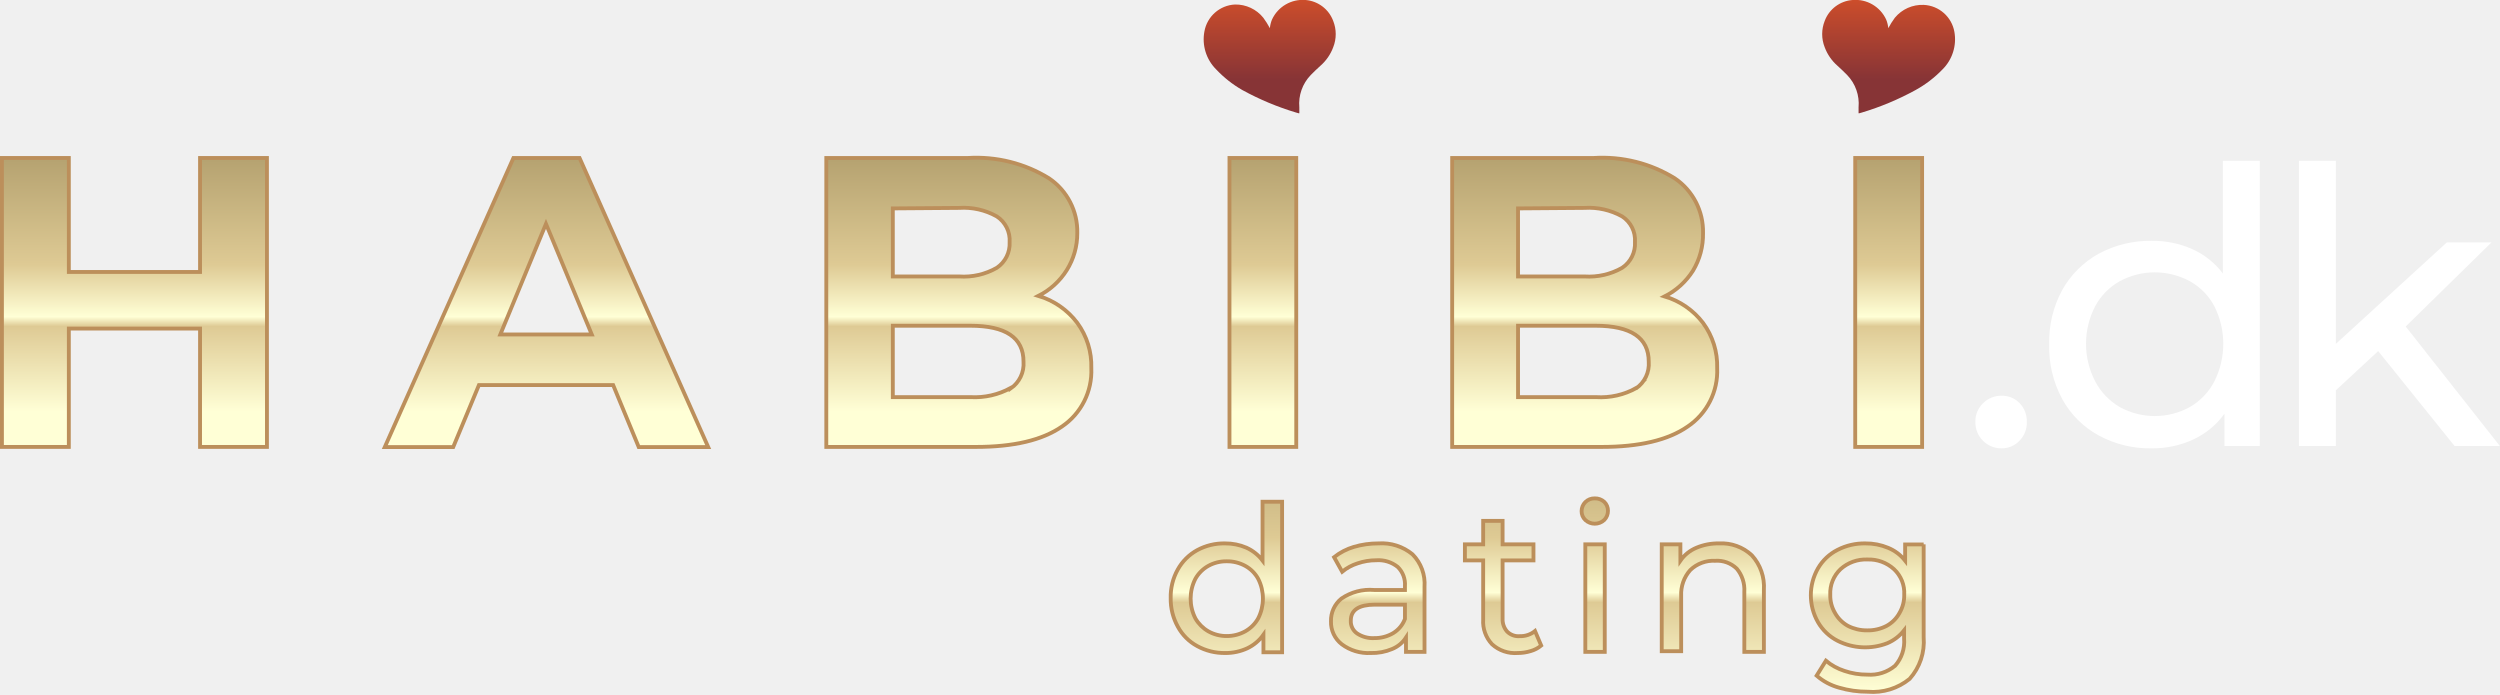
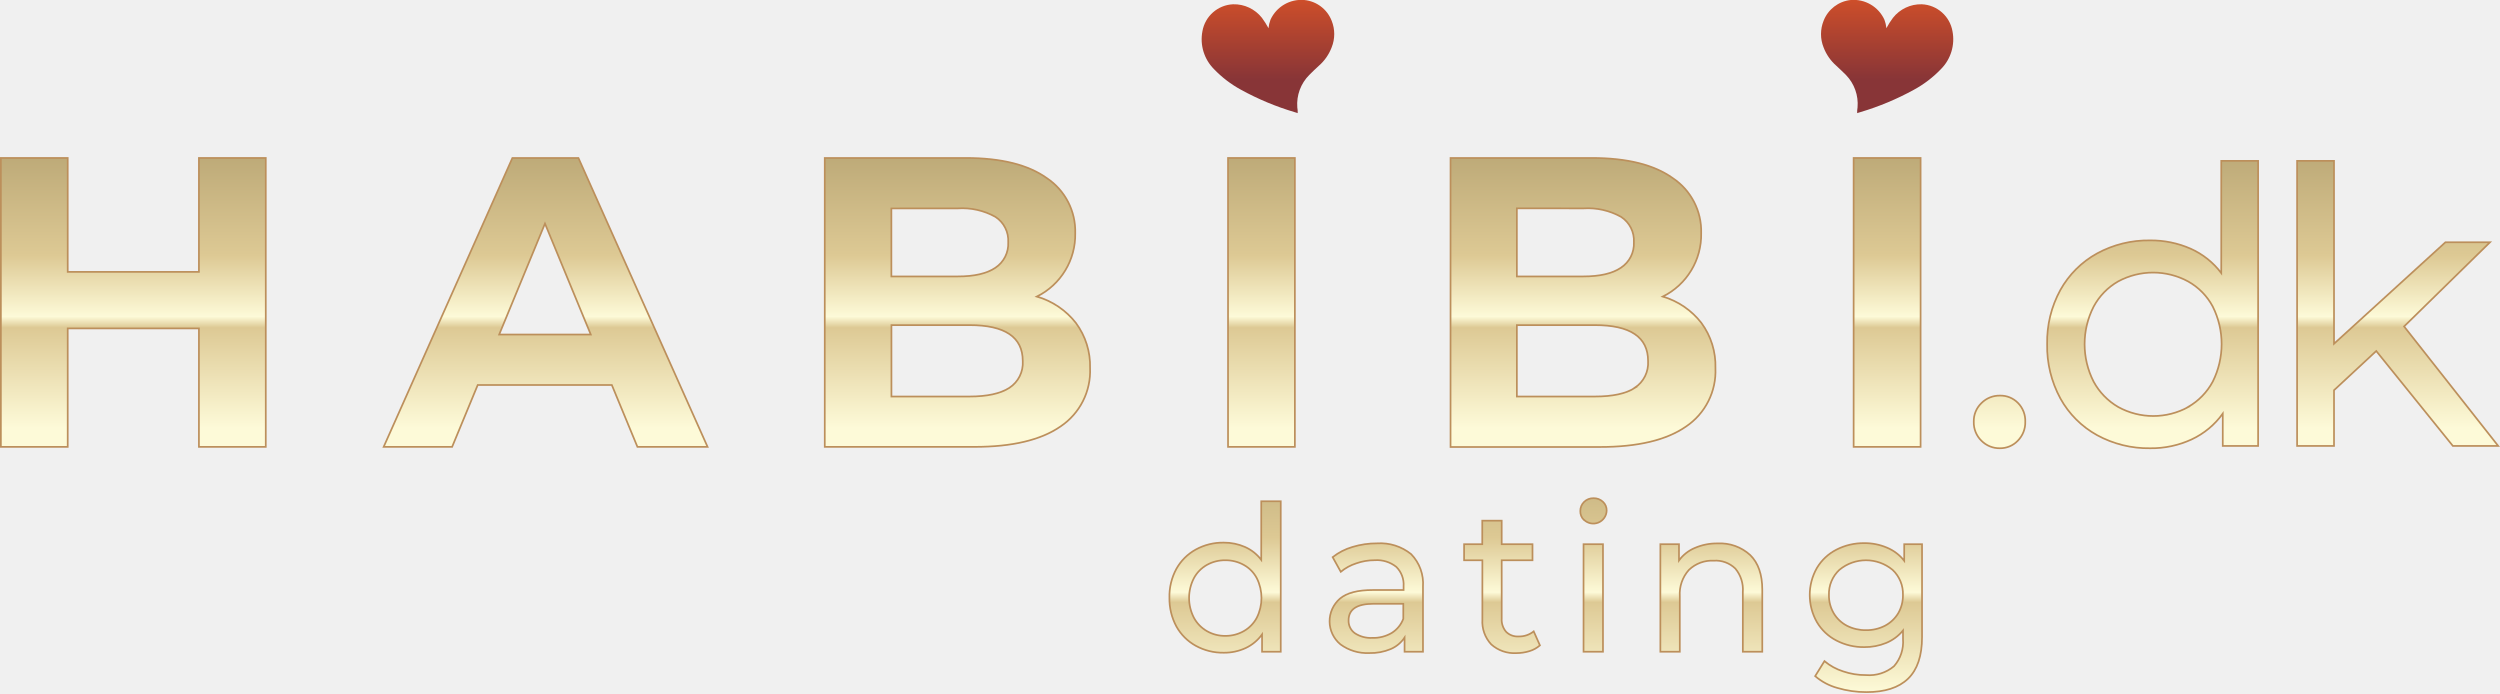
- <svg xmlns="http://www.w3.org/2000/svg" xmlns:xlink="http://www.w3.org/1999/xlink" viewBox="0 0 194.33 53.97">
+ <svg xmlns="http://www.w3.org/2000/svg" xmlns:xlink="http://www.w3.org/1999/xlink" viewBox="0 0 433.46 120.16">
  <defs>
-     <style>.cls-1{fill:#fff;}.cls-10,.cls-11,.cls-12,.cls-13,.cls-2,.cls-3,.cls-4,.cls-5,.cls-6,.cls-7,.cls-8,.cls-9{stroke:#bc8f5b;stroke-miterlimit:10;stroke-width:0.3px;}.cls-2{fill:url(#linear-gradient);}.cls-3{fill:url(#linear-gradient-2);}.cls-4{fill:url(#linear-gradient-3);}.cls-5{fill:url(#linear-gradient-4);}.cls-6{fill:url(#linear-gradient-5);}.cls-7{fill:url(#linear-gradient-6);}.cls-8{fill:url(#linear-gradient-7);}.cls-9{fill:url(#linear-gradient-8);}.cls-10{fill:url(#linear-gradient-9);}.cls-11{fill:url(#linear-gradient-10);}.cls-12{fill:url(#linear-gradient-11);}.cls-13{fill:url(#linear-gradient-12);}.cls-14{fill:url(#linear-gradient-13);}.cls-15{fill:url(#linear-gradient-14);}</style>
-     <linearGradient id="linear-gradient" x1="95.34" y1="-6.74" x2="95.34" y2="31.99" gradientTransform="matrix(1, 0, 0, -1, 0, 52.87)" gradientUnits="userSpaceOnUse">
-       <stop offset="0.15" stop-color="#ffffd6" />
-       <stop offset="0.33" stop-color="#deca94" />
-       <stop offset="0.35" stop-color="#ffffd6" />
-       <stop offset="0.46" stop-color="#deca94" />
-       <stop offset="1" stop-color="#7c6a3e" />
+     <style>.cls-1,.cls-10,.cls-11,.cls-12,.cls-13,.cls-14,.cls-15,.cls-2,.cls-3,.cls-4,.cls-5,.cls-6,.cls-7,.cls-8,.cls-9{stroke:#bc8f5b;stroke-miterlimit:10;stroke-width:0.3px;}.cls-1{fill:url(#linear-gradient);}.cls-2{fill:url(#linear-gradient-2);}.cls-3{fill:url(#linear-gradient-3);}.cls-4{fill:url(#linear-gradient-4);}.cls-5{fill:url(#linear-gradient-5);}.cls-6{fill:url(#linear-gradient-6);}.cls-7{fill:url(#linear-gradient-7);}.cls-8{fill:url(#linear-gradient-8);}.cls-9{fill:url(#linear-gradient-9);}.cls-10{fill:url(#linear-gradient-10);}.cls-11{fill:url(#linear-gradient-11);}.cls-12{fill:url(#linear-gradient-12);}.cls-13{fill:url(#linear-gradient-13);}.cls-14{fill:url(#linear-gradient-14);}.cls-15{fill:url(#linear-gradient-15);}.cls-16{fill:url(#linear-gradient-16);}.cls-17{fill:url(#linear-gradient-17);}</style>
+     <linearGradient id="linear-gradient" x1="346.68" y1="214.56" x2="346.68" y2="310.9" gradientTransform="matrix(1, 0, 0, -1, 0, 303.17)" gradientUnits="userSpaceOnUse">
+       <stop offset="0.15" stop-color="#fdfad8" />
+       <stop offset="0.33" stop-color="#ddc994" />
+       <stop offset="0.35" stop-color="#fdfad8" />
+       <stop offset="0.46" stop-color="#ddc994" />
+       <stop offset="1" stop-color="#7d6b3f" />
    </linearGradient>
-     <linearGradient id="linear-gradient-2" x1="107.09" y1="-6.74" x2="107.09" y2="31.99" xlink:href="#linear-gradient" />
-     <linearGradient id="linear-gradient-3" x1="116.86" y1="-6.74" x2="116.86" y2="31.99" xlink:href="#linear-gradient" />
-     <linearGradient id="linear-gradient-4" x1="123.96" y1="-6.74" x2="123.96" y2="31.99" xlink:href="#linear-gradient" />
-     <linearGradient id="linear-gradient-5" x1="133.14" y1="-6.74" x2="133.14" y2="31.99" xlink:href="#linear-gradient" />
-     <linearGradient id="linear-gradient-6" x1="145.14" y1="-6.74" x2="145.14" y2="31.99" xlink:href="#linear-gradient" />
-     <linearGradient id="linear-gradient-7" x1="10.45" y1="15.35" x2="10.45" y2="52.18" xlink:href="#linear-gradient" />
-     <linearGradient id="linear-gradient-8" x1="42.51" y1="15.35" x2="42.51" y2="52.18" xlink:href="#linear-gradient" />
-     <linearGradient id="linear-gradient-9" x1="74.53" y1="15.35" x2="74.53" y2="52.18" xlink:href="#linear-gradient" />
-     <linearGradient id="linear-gradient-10" x1="98.16" y1="15.35" x2="98.16" y2="52.18" xlink:href="#linear-gradient" />
-     <linearGradient id="linear-gradient-11" x1="123.18" y1="15.35" x2="123.18" y2="52.18" xlink:href="#linear-gradient" />
-     <linearGradient id="linear-gradient-12" x1="146.81" y1="15.35" x2="146.81" y2="52.18" xlink:href="#linear-gradient" />
-     <linearGradient id="linear-gradient-13" x1="98.66" y1="44.07" x2="98.66" y2="52.87" gradientTransform="matrix(1, 0, 0, -1, 0, 52.87)" gradientUnits="userSpaceOnUse">
-       <stop offset="0.3" stop-color="#873436" />
-       <stop offset="1" stop-color="#cc4d2b" />
+     <linearGradient id="linear-gradient-2" x1="373.23" y1="214.56" x2="373.23" y2="310.9" xlink:href="#linear-gradient" />
+     <linearGradient id="linear-gradient-3" x1="415.73" y1="214.56" x2="415.73" y2="310.9" xlink:href="#linear-gradient" />
+     <linearGradient id="linear-gradient-4" x1="212.41" y1="170.24" x2="212.41" y2="256.61" xlink:href="#linear-gradient" />
+     <linearGradient id="linear-gradient-5" x1="238.62" y1="170.24" x2="238.62" y2="256.61" xlink:href="#linear-gradient" />
+     <linearGradient id="linear-gradient-6" x1="260.4" y1="170.24" x2="260.4" y2="256.61" xlink:href="#linear-gradient" />
+     <linearGradient id="linear-gradient-7" x1="276.25" y1="170.24" x2="276.25" y2="256.61" xlink:href="#linear-gradient" />
+     <linearGradient id="linear-gradient-8" x1="296.71" y1="170.24" x2="296.71" y2="256.61" xlink:href="#linear-gradient" />
+     <linearGradient id="linear-gradient-9" x1="323.47" y1="170.24" x2="323.47" y2="256.61" xlink:href="#linear-gradient" />
+     <linearGradient id="linear-gradient-10" x1="23.12" y1="214.56" x2="23.12" y2="310.9" xlink:href="#linear-gradient" />
+     <linearGradient id="linear-gradient-11" x1="94.6" y1="214.56" x2="94.6" y2="310.9" xlink:href="#linear-gradient" />
+     <linearGradient id="linear-gradient-12" x1="166.01" y1="214.56" x2="166.01" y2="310.9" xlink:href="#linear-gradient" />
+     <linearGradient id="linear-gradient-13" x1="218.71" y1="214.56" x2="218.71" y2="310.9" xlink:href="#linear-gradient" />
+     <linearGradient id="linear-gradient-14" x1="274.49" y1="214.56" x2="274.49" y2="310.9" xlink:href="#linear-gradient" />
+     <linearGradient id="linear-gradient-15" x1="327.19" y1="214.56" x2="327.19" y2="310.9" xlink:href="#linear-gradient" />
+     <linearGradient id="linear-gradient-16" x1="219.82" y1="283.54" x2="219.82" y2="303.17" gradientTransform="matrix(1, 0, 0, -1, 0, 303.17)" gradientUnits="userSpaceOnUse">
+       <stop offset="0.3" stop-color="#883537" />
+       <stop offset="1" stop-color="#cd4e2a" />
    </linearGradient>
-     <linearGradient id="linear-gradient-14" x1="146.81" y1="44.07" x2="146.81" y2="52.87" xlink:href="#linear-gradient-13" />
+     <linearGradient id="linear-gradient-17" x1="327.19" y1="283.54" x2="327.19" y2="303.17" xlink:href="#linear-gradient-16" />
  </defs>
  <g id="Layer_2" data-name="Layer 2">
    <g id="Layer_1-2" data-name="Layer 1">
-       <path class="cls-1" d="M154.15,34.27a2,2,0,0,1-.6-1.48,1.94,1.94,0,0,1,.6-1.45,2,2,0,0,1,1.43-.58,1.88,1.88,0,0,1,1.4.57,2,2,0,0,1,.57,1.46,2,2,0,0,1-.58,1.48,1.89,1.89,0,0,1-1.39.58A2,2,0,0,1,154.15,34.27Z" />
-       <path class="cls-1" d="M175.66,12.5V34.67h-2.75V32.16a6.17,6.17,0,0,1-2.42,2,7.48,7.48,0,0,1-3.23.69,8.28,8.28,0,0,1-4.12-1A7.11,7.11,0,0,1,160.29,31a8.44,8.44,0,0,1-1-4.23,8.39,8.39,0,0,1,1-4.21,7.27,7.27,0,0,1,2.85-2.84,8.38,8.38,0,0,1,4.12-1,7.57,7.57,0,0,1,3.14.64,6.14,6.14,0,0,1,2.39,1.9V12.5Zm-5.44,19.14a4.9,4.9,0,0,0,1.91-2,6.5,6.5,0,0,0,0-5.83,4.78,4.78,0,0,0-1.91-1.95,5.73,5.73,0,0,0-5.45,0,4.85,4.85,0,0,0-1.91,1.95,6.34,6.34,0,0,0,0,5.83,5,5,0,0,0,1.91,2,5.65,5.65,0,0,0,5.45,0Z" />
-       <path class="cls-1" d="M184.86,27.29l-3.29,3.05v4.33H178.7V12.5h2.87V26.73l8.63-7.89h3.47L187,25.38l7.32,9.29H190.8Z" />
-       <path class="cls-2" d="M99.66,39v11.7H98.21V49.34a3.26,3.26,0,0,1-1.27,1.06,4,4,0,0,1-1.7.36,4.38,4.38,0,0,1-2.18-.54,3.73,3.73,0,0,1-1.5-1.5A4.42,4.42,0,0,1,91,46.49a4.35,4.35,0,0,1,.55-2.22,3.86,3.86,0,0,1,1.5-1.5,4.37,4.37,0,0,1,2.18-.53,4.09,4.09,0,0,1,1.65.33,3.25,3.25,0,0,1,1.26,1V39ZM96.8,49.07a2.63,2.63,0,0,0,1-1,3.39,3.39,0,0,0,0-3.08,2.54,2.54,0,0,0-1-1,2.93,2.93,0,0,0-1.44-.36,2.88,2.88,0,0,0-1.44.36,2.63,2.63,0,0,0-1,1,3.39,3.39,0,0,0,0,3.08,2.73,2.73,0,0,0,1,1,2.88,2.88,0,0,0,1.44.37A2.94,2.94,0,0,0,96.8,49.07Z" />
-       <path class="cls-3" d="M109.8,43.09a3.25,3.25,0,0,1,.93,2.53v5.05h-1.44V49.56a2.33,2.33,0,0,1-1.08.89,4,4,0,0,1-1.66.31,3.45,3.45,0,0,1-2.25-.68,2.17,2.17,0,0,1-.84-1.78,2.19,2.19,0,0,1,.81-1.77,3.91,3.91,0,0,1,2.55-.67h2.39v-.3a1.9,1.9,0,0,0-.56-1.49,2.39,2.39,0,0,0-1.67-.52,4.45,4.45,0,0,0-1.45.24,3.61,3.61,0,0,0-1.2.65l-.63-1.13a4.59,4.59,0,0,1,1.54-.8,6.63,6.63,0,0,1,1.91-.27A3.75,3.75,0,0,1,109.8,43.09Zm-1.5,6.12a2.2,2.2,0,0,0,.91-1.1V47h-2.33Q105,47,105,48.24a1.15,1.15,0,0,0,.49,1,2.21,2.21,0,0,0,1.35.36A2.79,2.79,0,0,0,108.3,49.21Z" />
-       <path class="cls-4" d="M119.8,50.18a2.21,2.21,0,0,1-.82.43,3.37,3.37,0,0,1-1,.15,2.66,2.66,0,0,1-2-.68,2.57,2.57,0,0,1-.69-1.93V43.56h-1.42V42.31h1.42V40.49h1.51v1.82h2.4v1.25h-2.4v4.52a1.43,1.43,0,0,0,.34,1,1.24,1.24,0,0,0,1,.37,1.79,1.79,0,0,0,1.18-.4Z" />
-       <path class="cls-5" d="M123.23,40.42a.94.94,0,0,1-.29-.69,1,1,0,0,1,.29-.7,1,1,0,0,1,.73-.29,1.05,1.05,0,0,1,.74.27.94.94,0,0,1,.29.69,1,1,0,0,1-.29.72,1.08,1.08,0,0,1-1.47,0Zm0,1.89h1.51v8.36h-1.51Z" />
-       <path class="cls-6" d="M136.17,43.16a3.63,3.63,0,0,1,.94,2.7v4.81h-1.52V46A2.56,2.56,0,0,0,135,44.2a2.2,2.2,0,0,0-1.67-.61,2.6,2.6,0,0,0-1.94.72,2.81,2.81,0,0,0-.71,2v4.31h-1.51V42.31h1.45v1.27a2.86,2.86,0,0,1,1.24-1,4.33,4.33,0,0,1,1.77-.34A3.44,3.44,0,0,1,136.17,43.16Z" />
-       <path class="cls-7" d="M149.53,42.31v7.22a4.34,4.34,0,0,1-1.09,3.24,4.52,4.52,0,0,1-3.25,1,7.89,7.89,0,0,1-2.25-.32,4.46,4.46,0,0,1-1.73-.93l.72-1.16a4.33,4.33,0,0,0,1.44.79,5.4,5.4,0,0,0,1.78.29,3,3,0,0,0,2.16-.69,2.84,2.84,0,0,0,.7-2.11V49a3.33,3.33,0,0,1-1.31,1,4.76,4.76,0,0,1-3.86-.19,3.7,3.7,0,0,1-1.52-1.44,4.22,4.22,0,0,1,0-4.2,3.68,3.68,0,0,1,1.52-1.43,4.55,4.55,0,0,1,2.16-.5,4.45,4.45,0,0,1,1.76.34,3.24,3.24,0,0,1,1.33,1V42.32h1.44Zm-2.88,6.34a2.51,2.51,0,0,0,1-1,2.7,2.7,0,0,0,.37-1.41,2.53,2.53,0,0,0-.8-2,2.9,2.9,0,0,0-2.06-.75,2.94,2.94,0,0,0-2.09.75,2.57,2.57,0,0,0-.8,2,2.65,2.65,0,0,0,.37,1.41,2.57,2.57,0,0,0,1,1,3.18,3.18,0,0,0,1.49.35A3.14,3.14,0,0,0,146.65,48.65Z" />
-       <path class="cls-8" d="M20.75,12.28V34.74h-5.2v-9.2H5.35v9.2H.15V12.28h5.2v8.86h10.2V12.28Z" />
-       <path class="cls-9" d="M47.66,29.93H37.23l-2,4.82H29.91l10-22.47h5.14l10,22.47H49.65ZM46,26l-3.56-8.6L38.89,26Z" />
-       <path class="cls-10" d="M83.74,25.1a5.64,5.64,0,0,1,1.09,3.52,5.2,5.2,0,0,1-2.29,4.54c-1.53,1.06-3.76,1.58-6.69,1.58H64.23V12.28h11a10.75,10.75,0,0,1,6.31,1.58,5,5,0,0,1,2.2,4.26A5.39,5.39,0,0,1,82.92,21a5.54,5.54,0,0,1-2.2,2A5.88,5.88,0,0,1,83.74,25.1ZM69.4,16.2v5.29h5.16a5.19,5.19,0,0,0,2.92-.67,2.26,2.26,0,0,0,1-2,2.21,2.21,0,0,0-1-2,5.28,5.28,0,0,0-2.92-.66Zm9.16,14a2.33,2.33,0,0,0,1-2.09q0-2.79-4.14-2.79H69.4v5.55h6.06A5.78,5.78,0,0,0,78.56,30.16Z" />
-       <path class="cls-11" d="M95.57,12.28h5.19V34.74H95.57Z" />
-       <path class="cls-12" d="M132.38,25.1a5.64,5.64,0,0,1,1.1,3.52,5.2,5.2,0,0,1-2.3,4.54c-1.53,1.06-3.76,1.58-6.69,1.58H112.88V12.28h11a10.69,10.69,0,0,1,6.3,1.58,5,5,0,0,1,2.2,4.26,5.47,5.47,0,0,1-.78,2.92,5.61,5.61,0,0,1-2.2,2A5.85,5.85,0,0,1,132.38,25.1ZM118,16.2v5.29h5.17a5.23,5.23,0,0,0,2.92-.67,2.25,2.25,0,0,0,1-2,2.2,2.2,0,0,0-1-2,5.33,5.33,0,0,0-2.92-.66Zm9.16,14a2.31,2.31,0,0,0,1-2.09c0-1.86-1.39-2.79-4.14-2.79H118v5.55h6.07A5.72,5.72,0,0,0,127.2,30.16Z" />
-       <path class="cls-13" d="M144.21,12.28h5.2V34.74h-5.2Z" />
-       <path class="cls-14" d="M101,8.8l0-.45a3.21,3.21,0,0,1,.89-2.52c.24-.25.49-.48.74-.71a3.54,3.54,0,0,0,1-1.44,2.77,2.77,0,0,0,0-2.06A2.51,2.51,0,0,0,101.49,0a2.63,2.63,0,0,0-2.62,1.53,2.35,2.35,0,0,0-.16.66,6.62,6.62,0,0,0-.51-.81A2.76,2.76,0,0,0,96,.35a2.54,2.54,0,0,0-2.38,2.1,3.3,3.3,0,0,0,.91,2.94A8.8,8.8,0,0,0,96.57,7a21.6,21.6,0,0,0,4.18,1.75l.22.06Z" />
-       <path class="cls-15" d="M144.47,8.8l0-.45a3.21,3.21,0,0,0-.89-2.52c-.24-.25-.49-.48-.74-.71a3.54,3.54,0,0,1-1-1.44,2.77,2.77,0,0,1,0-2.06A2.51,2.51,0,0,1,144,0a2.63,2.63,0,0,1,2.62,1.53,2.35,2.35,0,0,1,.16.66,6.62,6.62,0,0,1,.51-.81,2.76,2.76,0,0,1,2.25-1,2.54,2.54,0,0,1,2.38,2.1A3.3,3.3,0,0,1,151,5.39,8.8,8.8,0,0,1,148.9,7a21.6,21.6,0,0,1-4.18,1.75l-.22.06Z" />
+       <path class="cls-1" d="M343.55,76.42a4.42,4.42,0,0,1-1.33-3.3,4.32,4.32,0,0,1,1.33-3.23,4.42,4.42,0,0,1,3.2-1.3,4.23,4.23,0,0,1,3.13,1.27,4.42,4.42,0,0,1,1.27,3.26,4.51,4.51,0,0,1-1.3,3.3,4.22,4.22,0,0,1-3.1,1.3A4.4,4.4,0,0,1,343.55,76.42Z" />
+       <path class="cls-2" d="M391.52,27.89V77.32h-6.13v-5.6a13.86,13.86,0,0,1-5.4,4.47,16.7,16.7,0,0,1-7.19,1.53,18.59,18.59,0,0,1-9.2-2.27,16.21,16.21,0,0,1-6.36-6.36,19,19,0,0,1-2.3-9.43,18.77,18.77,0,0,1,2.3-9.39,16.26,16.26,0,0,1,6.36-6.33,18.58,18.58,0,0,1,9.2-2.26,17,17,0,0,1,7,1.43,13.59,13.59,0,0,1,5.33,4.23V27.89ZM379.39,70.56a11.09,11.09,0,0,0,4.27-4.4,14.55,14.55,0,0,0,0-13,10.8,10.8,0,0,0-4.27-4.36,12.75,12.75,0,0,0-12.15,0A11,11,0,0,0,363,53.17a14.3,14.3,0,0,0,0,13,11.3,11.3,0,0,0,4.27,4.4,12.61,12.61,0,0,0,12.15,0Z" />
+       <path class="cls-3" d="M412,60.86l-7.32,6.8v9.66h-6.4V27.89h6.4V59.6L424,42h7.73L416.83,56.6l16.32,20.72h-7.86Z" />
+       <path class="cls-4" d="M222.06,86.91V113h-3.24v-3a7.38,7.38,0,0,1-2.84,2.36,8.84,8.84,0,0,1-3.8.81,9.77,9.77,0,0,1-4.85-1.2,8.59,8.59,0,0,1-3.36-3.35,10.12,10.12,0,0,1-1.21-5,10,10,0,0,1,1.21-5,8.63,8.63,0,0,1,3.36-3.34,9.77,9.77,0,0,1,4.85-1.2,9,9,0,0,1,3.69.76,7.19,7.19,0,0,1,2.81,2.23V86.91Zm-6.4,22.51a5.78,5.78,0,0,0,2.25-2.32,7.65,7.65,0,0,0,0-6.85,5.6,5.6,0,0,0-2.25-2.3,6.42,6.42,0,0,0-3.2-.81,6.35,6.35,0,0,0-3.21.81,5.73,5.73,0,0,0-2.25,2.3,7.48,7.48,0,0,0,0,6.85,5.91,5.91,0,0,0,2.25,2.32,6.27,6.27,0,0,0,3.21.83A6.33,6.33,0,0,0,215.66,109.42Z" />
+       <path class="cls-5" d="M244.67,96.08a7.33,7.33,0,0,1,2.05,5.66V113h-3.19v-2.46a5.45,5.45,0,0,1-2.41,2,9.13,9.13,0,0,1-3.71.69,7.83,7.83,0,0,1-5-1.51,5.19,5.19,0,0,1-.08-7.93q1.78-1.49,5.69-1.49h5.34v-.67a4.31,4.31,0,0,0-1.26-3.34,5.38,5.38,0,0,0-3.73-1.16,9.66,9.66,0,0,0-3.23.55,8.13,8.13,0,0,0-2.67,1.46l-1.41-2.54a10.23,10.23,0,0,1,3.45-1.77,14.37,14.37,0,0,1,4.25-.62A8.5,8.5,0,0,1,244.67,96.08Zm-3.36,13.66a4.93,4.93,0,0,0,2-2.45v-2.6h-5.2q-4.29,0-4.29,2.88a2.63,2.63,0,0,0,1.09,2.22,5,5,0,0,0,3,.81A6.28,6.28,0,0,0,241.31,109.74Z" />
+       <path class="cls-6" d="M267,111.9a5,5,0,0,1-1.83,1,7.76,7.76,0,0,1-2.25.34,6,6,0,0,1-4.36-1.51,5.78,5.78,0,0,1-1.54-4.33V97.14h-3.17V94.36H257V90.28h3.37v4.08h5.34v2.78h-5.34v10.08a3.24,3.24,0,0,0,.76,2.32,2.8,2.8,0,0,0,2.16.81,4,4,0,0,0,2.63-.88Z" />
+       <path class="cls-7" d="M274.61,90.14A2.07,2.07,0,0,1,274,88.6a2.17,2.17,0,0,1,.65-1.57,2.23,2.23,0,0,1,1.64-.65,2.28,2.28,0,0,1,1.63.62,2,2,0,0,1,.65,1.53,2.32,2.32,0,0,1-3.92,1.61Zm-.05,4.22h3.37V113h-3.37Z" />
+       <path class="cls-8" d="M303.46,96.24c1.4,1.37,2.09,3.38,2.09,6V113h-3.37V102.65a5.69,5.69,0,0,0-1.3-4.07,4.88,4.88,0,0,0-3.73-1.37,5.8,5.8,0,0,0-4.32,1.6,6.24,6.24,0,0,0-1.58,4.58V113h-3.37V94.36h3.23v2.81A6.52,6.52,0,0,1,293.87,95a9.57,9.57,0,0,1,3.95-.78A7.73,7.73,0,0,1,303.46,96.24Z" />
+       <path class="cls-9" d="M333.25,94.36v16.1q0,4.88-2.43,7.22T323.58,120a17.38,17.38,0,0,1-5-.72,9.91,9.91,0,0,1-3.86-2.05l1.61-2.6a9.49,9.49,0,0,0,3.22,1.77,12,12,0,0,0,4,.65,6.67,6.67,0,0,0,4.84-1.54,6.37,6.37,0,0,0,1.56-4.71v-1.48a7.47,7.47,0,0,1-2.93,2.16,9.79,9.79,0,0,1-3.78.72,10.19,10.19,0,0,1-4.83-1.14,8.37,8.37,0,0,1-3.39-3.2,9.49,9.49,0,0,1,0-9.38,8.38,8.38,0,0,1,3.39-3.18,10.3,10.3,0,0,1,4.83-1.13,9.8,9.8,0,0,1,3.92.78,7.37,7.37,0,0,1,3,2.28V94.36Zm-6.42,14.13a5.88,5.88,0,0,0,2.29-2.16,6.16,6.16,0,0,0,.82-3.15,5.71,5.71,0,0,0-1.79-4.37,7.23,7.23,0,0,0-9.24,0,5.68,5.68,0,0,0-1.8,4.37,6.07,6.07,0,0,0,.83,3.15,5.78,5.78,0,0,0,2.28,2.16,7.07,7.07,0,0,0,3.32.77A7,7,0,0,0,326.83,108.49Z" />
+       <path class="cls-10" d="M46.08,27.39V77.48H34.49V56.94H11.74V77.48H.15V27.39H11.74V47.14H34.49V27.39Z" />
+       <path class="cls-11" d="M106.08,66.75H82.83L78.39,77.48H66.52L88.84,27.39h11.45l22.39,50.09H110.52ZM102.43,58,94.49,38.77,86.55,58Z" />
+       <path class="cls-12" d="M186.55,56A12.54,12.54,0,0,1,189,63.81a11.59,11.59,0,0,1-5.12,10.13q-5.12,3.54-14.92,3.54H143V27.39h24.47q9.17,0,14.06,3.51a11.1,11.1,0,0,1,4.9,9.52,12,12,0,0,1-6.65,11A13.31,13.31,0,0,1,186.55,56Zm-32-19.86V47.93h11.52q4.29,0,6.51-1.5A5,5,0,0,0,174.81,42a4.92,4.92,0,0,0-2.22-4.4,11.84,11.84,0,0,0-6.51-1.47ZM175,67.25a5.15,5.15,0,0,0,2.33-4.65q0-6.23-9.23-6.23H154.56V68.75h13.53Q172.66,68.75,175,67.25Z" />
+       <path class="cls-13" d="M212.92,27.39h11.59V77.48H212.92Z" />
+       <path class="cls-14" d="M295,56a12.54,12.54,0,0,1,2.43,7.83,11.58,11.58,0,0,1-5.11,10.13q-5.11,3.54-14.92,3.54h-25.9V27.39H276q9.17,0,14.06,3.51a11.1,11.1,0,0,1,4.9,9.52,12,12,0,0,1-6.65,11A13.24,13.24,0,0,1,295,56ZM263,36.12V47.93h11.52q4.29,0,6.51-1.5A5,5,0,0,0,283.29,42a4.92,4.92,0,0,0-2.22-4.4,11.84,11.84,0,0,0-6.51-1.47Zm20.43,31.13a5.16,5.16,0,0,0,2.32-4.65q0-6.23-9.23-6.23H263V68.75h13.52C279.61,68.75,281.92,68.25,283.47,67.25Z" />
+       <path class="cls-15" d="M321.39,27.39H333V77.48H321.39Z" />
+       <path class="cls-16" d="M225,19.62c0-.33,0-.67-.07-1A7.19,7.19,0,0,1,227,13c.53-.55,1.1-1.06,1.66-1.59a8,8,0,0,0,2.23-3.2,6.18,6.18,0,0,0,0-4.61A5.68,5.68,0,0,0,226.13,0a5.88,5.88,0,0,0-5.85,3.42,5.67,5.67,0,0,0-.34,1.47,15.33,15.33,0,0,0-1.14-1.8,6.16,6.16,0,0,0-5-2.35,5.65,5.65,0,0,0-5.32,4.68,7.33,7.33,0,0,0,2,6.56,19.17,19.17,0,0,0,4.65,3.56,47.24,47.24,0,0,0,9.32,3.9l.49.15S225,19.63,225,19.62Z" />
+       <path class="cls-17" d="M322,19.62c0-.33,0-.67.07-1a7.19,7.19,0,0,0-2-5.61c-.53-.55-1.11-1.06-1.66-1.59a8,8,0,0,1-2.23-3.2,6.18,6.18,0,0,1,0-4.61A5.68,5.68,0,0,1,320.88,0a5.88,5.88,0,0,1,5.85,3.42,5.67,5.67,0,0,1,.34,1.47,13.71,13.71,0,0,1,1.14-1.8,6.16,6.16,0,0,1,5-2.35,5.65,5.65,0,0,1,5.32,4.68,7.33,7.33,0,0,1-2,6.56,19.17,19.17,0,0,1-4.65,3.56,47.24,47.24,0,0,1-9.32,3.9l-.49.15S322,19.63,322,19.62Z" />
    </g>
  </g>
</svg>
